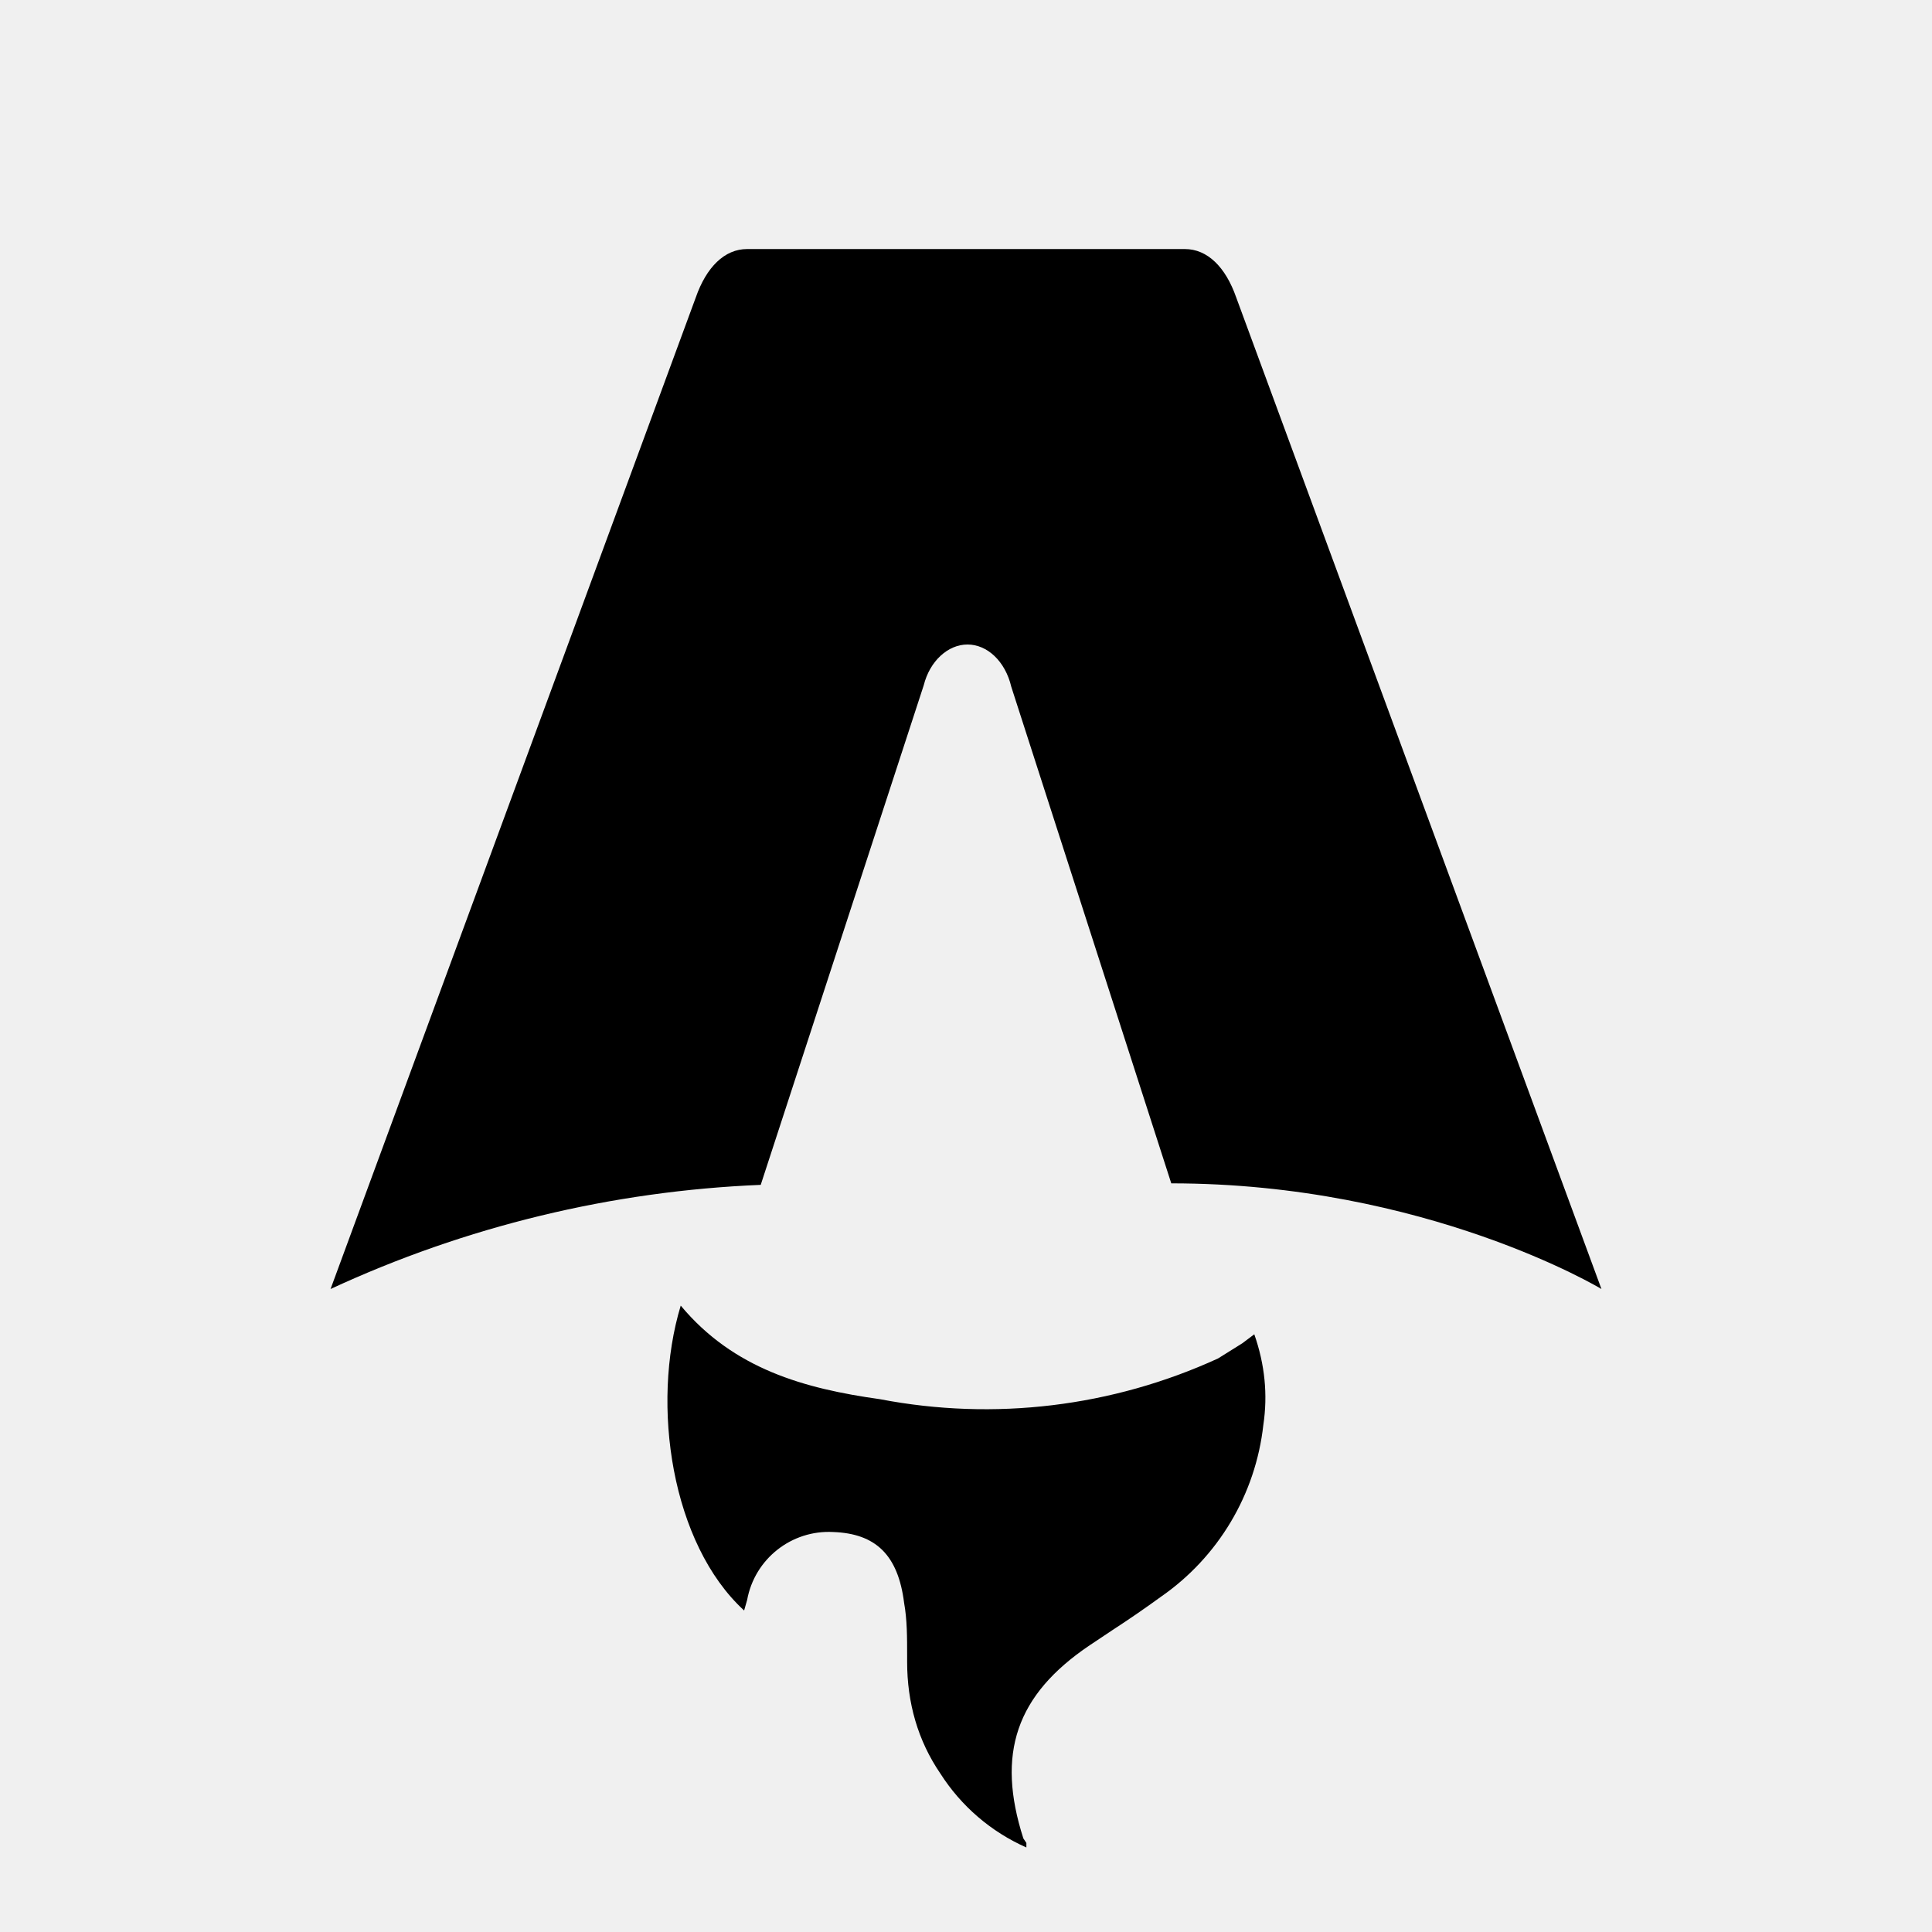
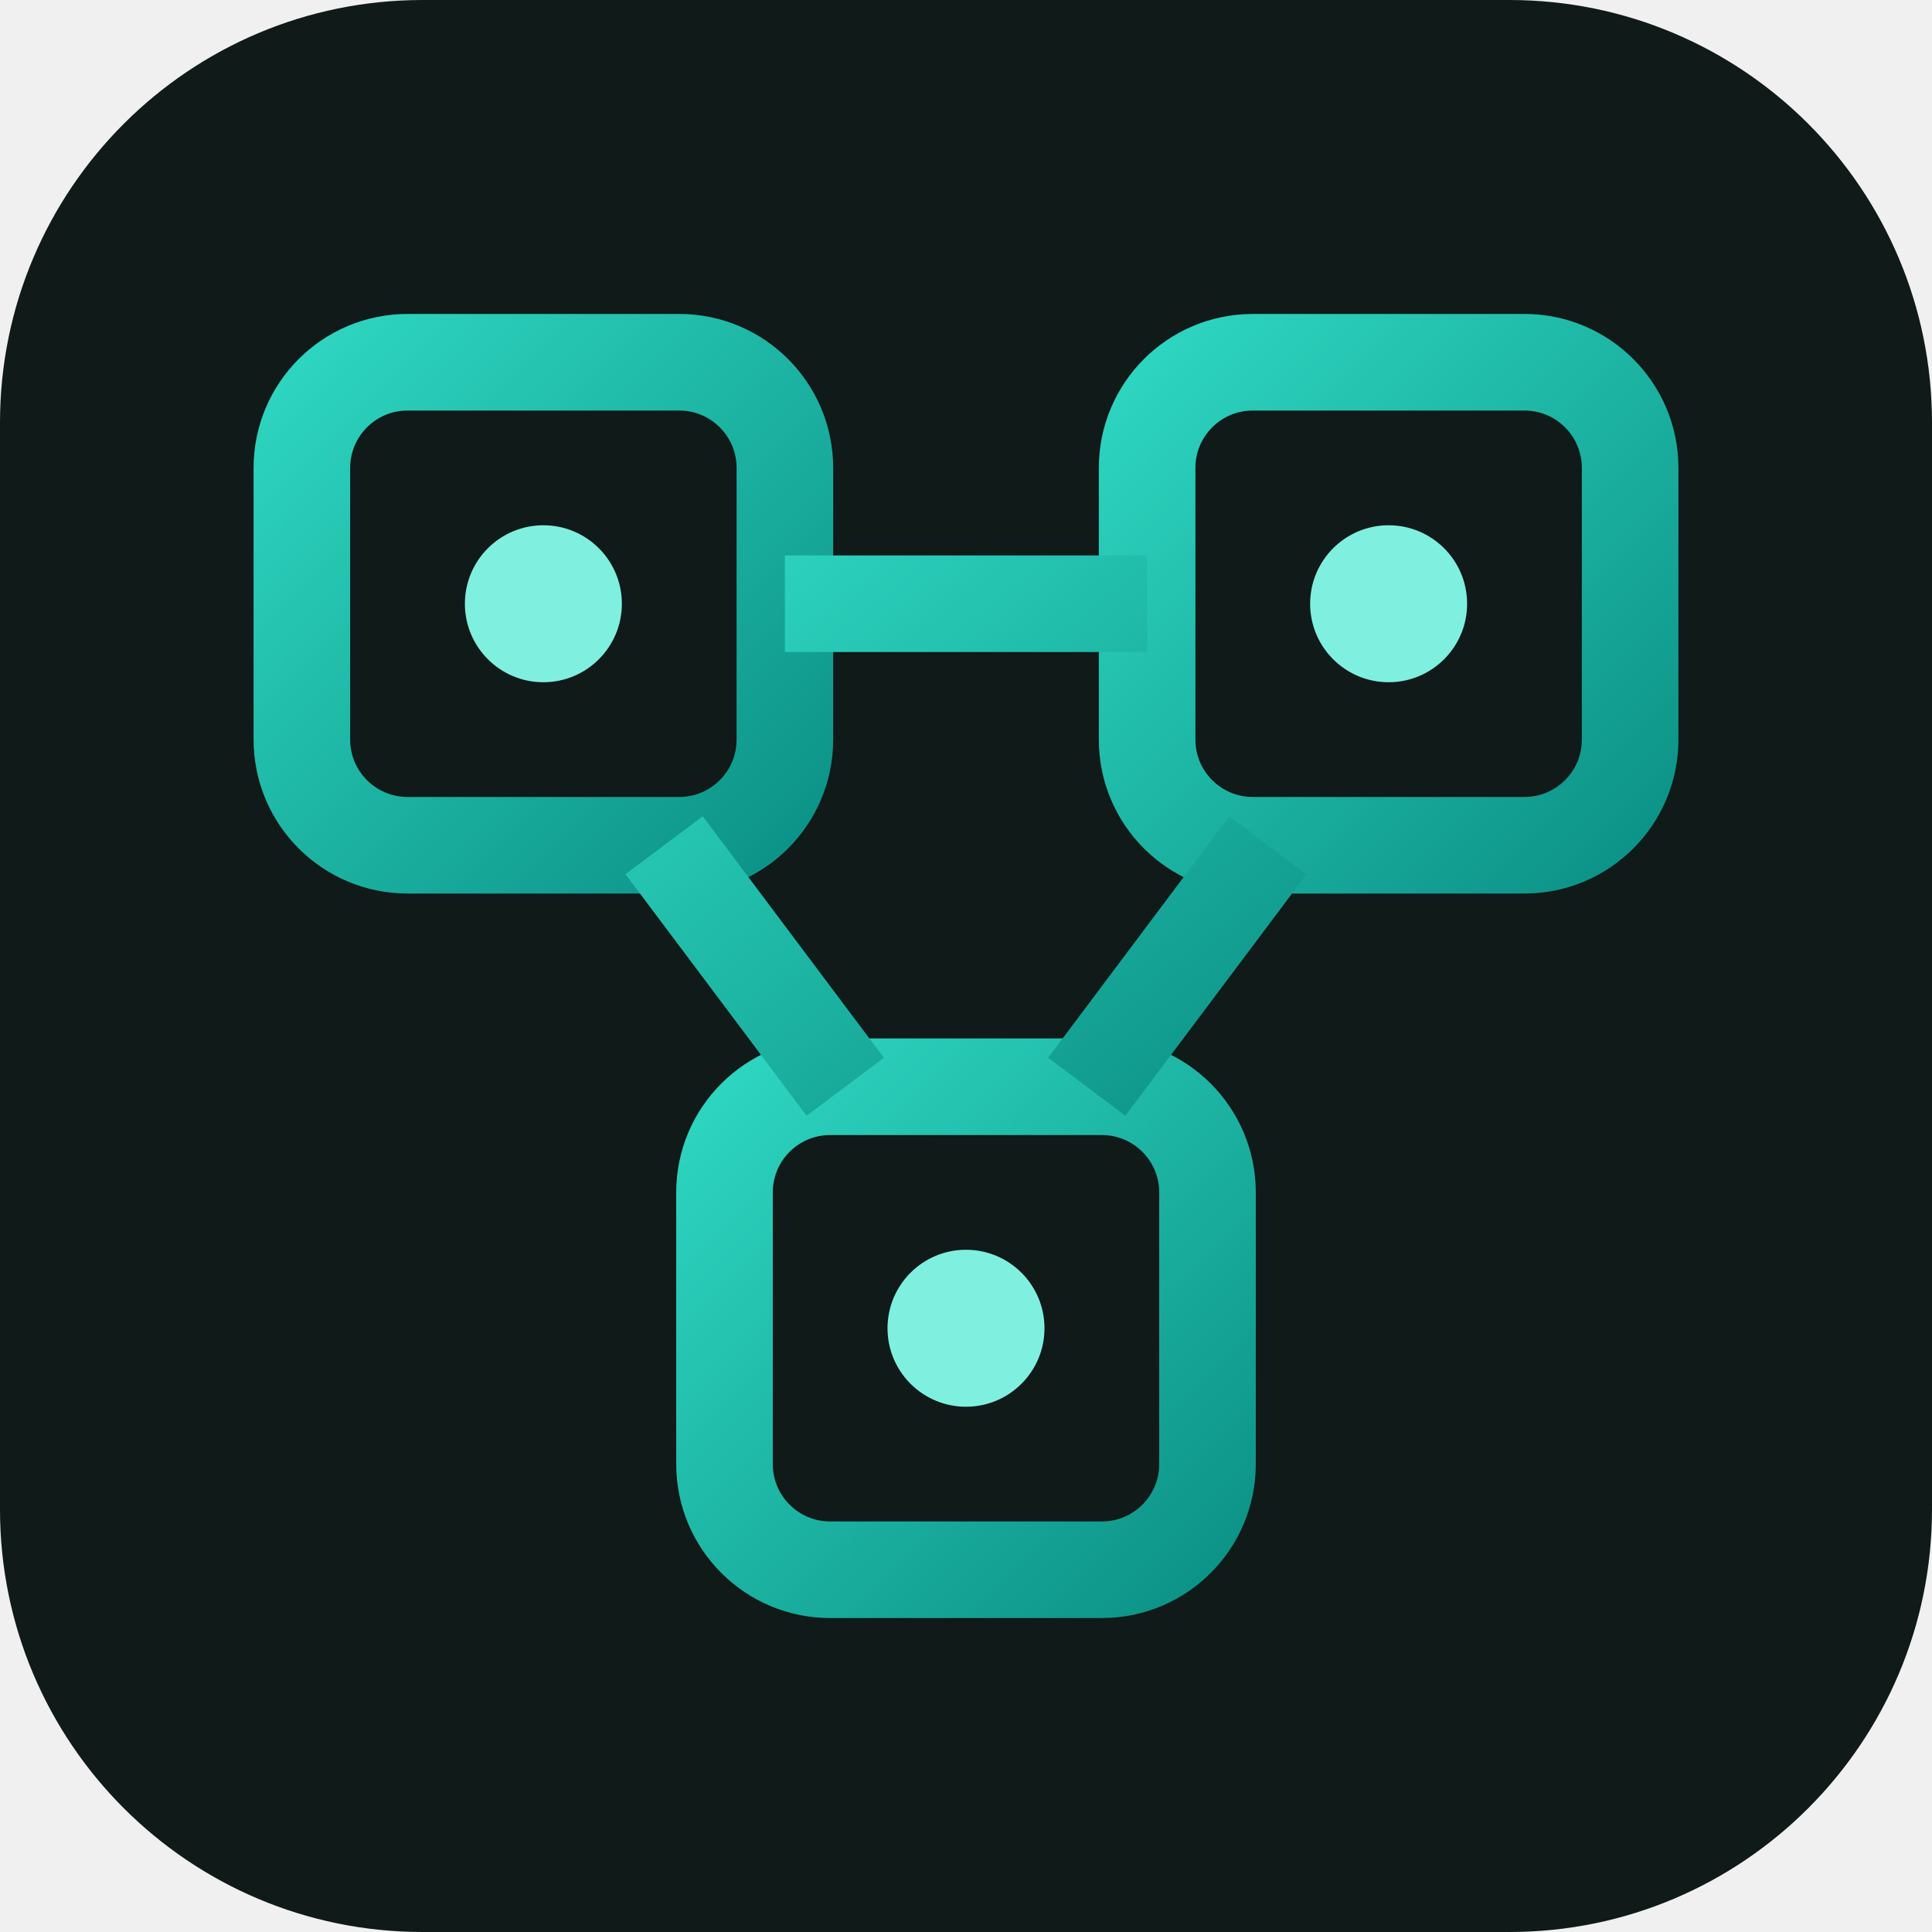
- <svg xmlns="http://www.w3.org/2000/svg" fill="none" viewBox="0 0 128 128">
-   <path d="M50.4 78.5a75.1 75.1 0 0 0-28.5 6.9l24.2-65.7c.7-2 1.9-3.2 3.4-3.2h29c1.5 0 2.7 1.2 3.4 3.2l24.2 65.7s-11.6-7-28.5-7L67 45.5c-.4-1.7-1.6-2.8-2.9-2.8-1.3 0-2.5 1.1-2.9 2.7L50.4 78.5Zm-1.1 28.2Zm-4.2-20.2c-2 6.6-.6 15.8 4.2 20.2a17.5 17.5 0 0 1 .2-.7 5.5 5.5 0 0 1 5.7-4.5c2.8.1 4.3 1.5 4.7 4.7.2 1.1.2 2.3.2 3.5v.4c0 2.7.7 5.2 2.2 7.4a13 13 0 0 0 5.7 4.9v-.3l-.2-.3c-1.8-5.6-.5-9.5 4.4-12.8l1.5-1a73 73 0 0 0 3.2-2.2 16 16 0 0 0 6.8-11.4c.3-2 .1-4-.6-6l-.8.6-1.6 1a37 37 0 0 1-22.4 2.7c-5-.7-9.7-2-13.2-6.2Z" />
-   <style>
-         path { fill: #000; }
-         @media (prefers-color-scheme: dark) {
-             path { fill: #FFF; }
-         }
-     </style>
+ <svg xmlns="http://www.w3.org/2000/svg" viewBox="0 0 64 64" width="64" height="64">
+   <defs>
+     <linearGradient id="g" x1="0" y1="0" x2="1" y2="1">
+       <stop offset="0" stop-color="#2dd4bf" />
+       <stop offset="1" stop-color="#0d9488" />
+     </linearGradient>
+   </defs>
+   <rect width="64" height="64" rx="14" fill="#0f1a19" />
+   <g fill="none" stroke="url(#g)" stroke-width="3.2" stroke-linejoin="round">
+     <rect x="10" y="12" width="16" height="16" rx="3.5" />
+     <rect x="38" y="12" width="16" height="16" rx="3.5" />
+     <rect x="24" y="36" width="16" height="16" rx="3.5" />
+     <path d="M26 20h12M22 28l6 8M42 28l-6 8" />
+   </g>
+   <circle cx="18" cy="20" r="2.6" fill="#7ff0e0" />
+   <circle cx="46" cy="20" r="2.6" fill="#7ff0e0" />
+   <circle cx="32" cy="44" r="2.6" fill="#7ff0e0" />
</svg>
